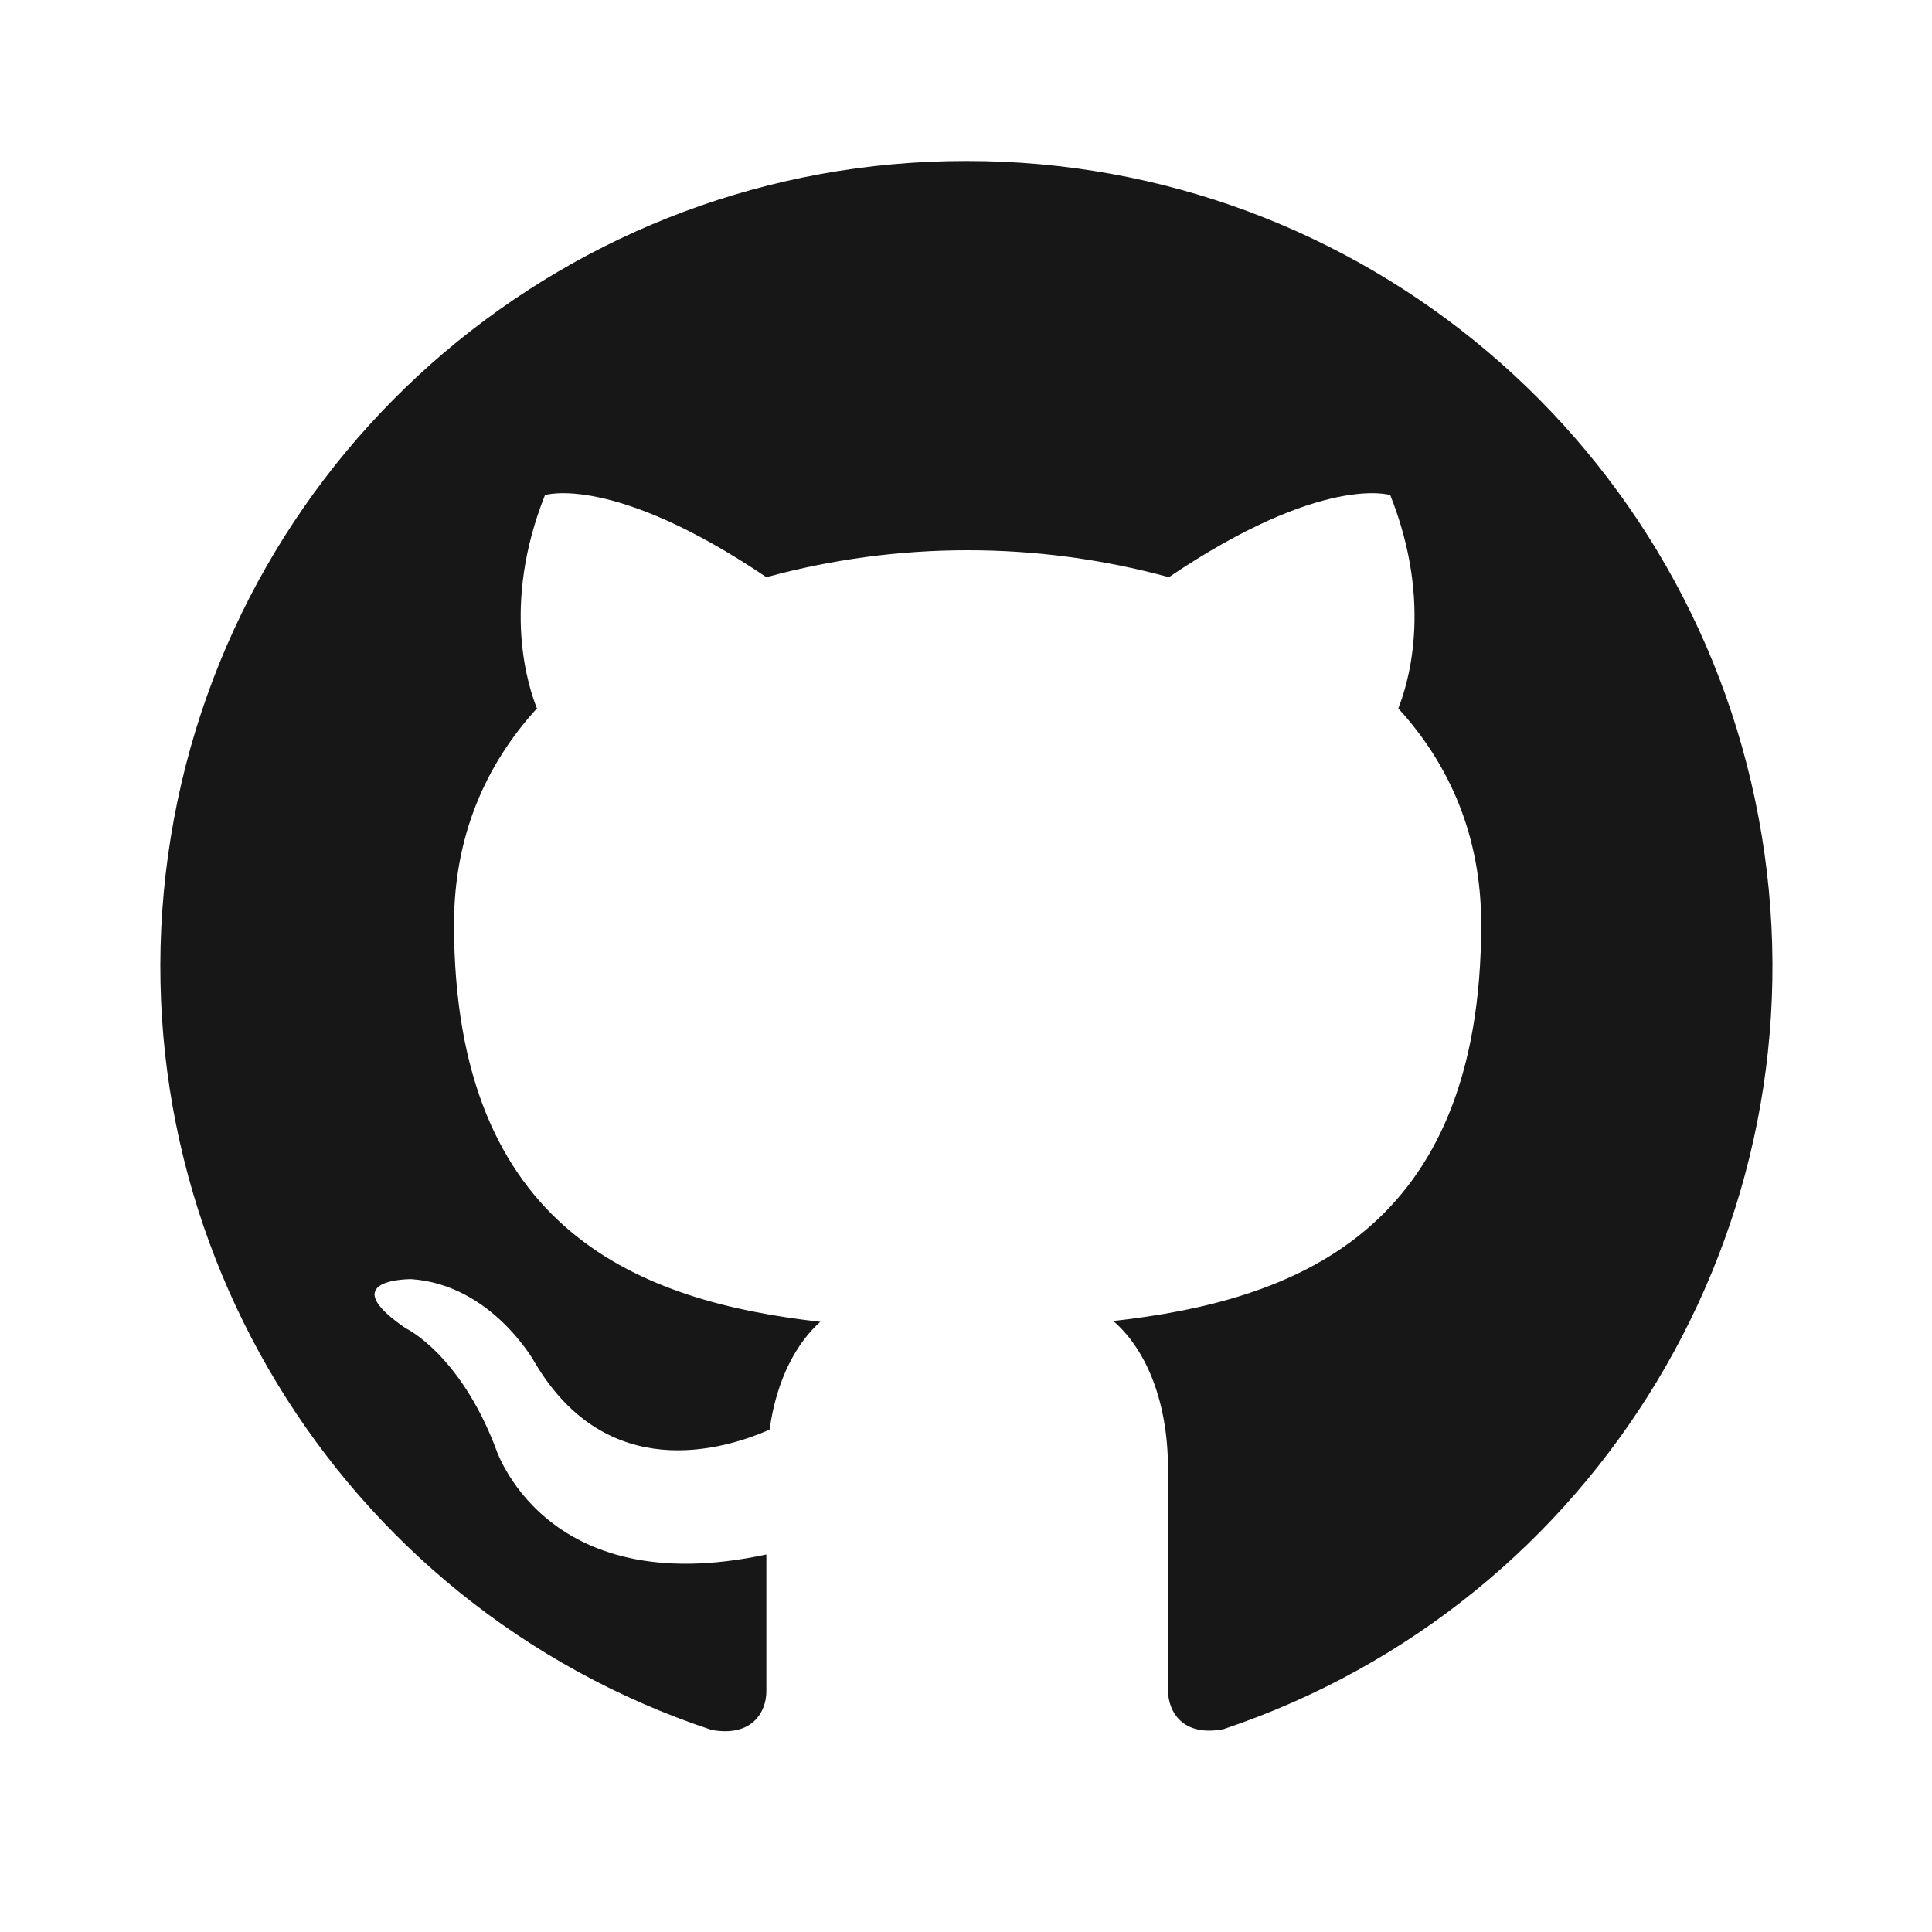
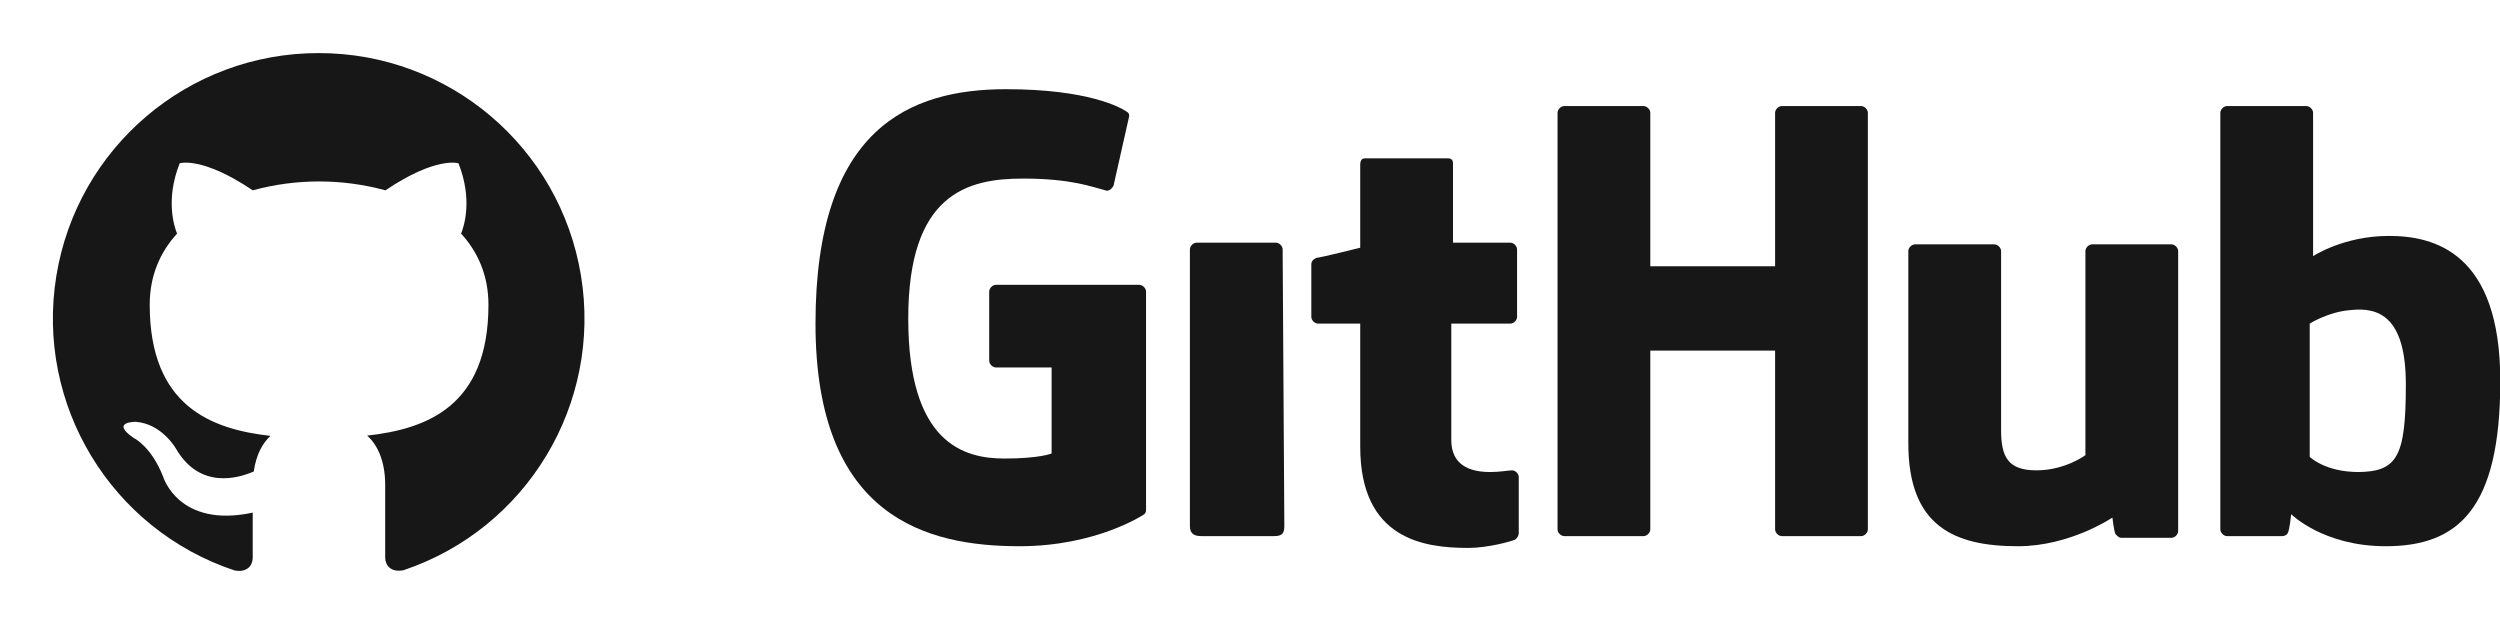
- <svg xmlns="http://www.w3.org/2000/svg" viewBox="0 0 24 24" fill="#171717" role="img" aria-label="GitHub">
-   <path d="M12 2a10 10 0 0 0-3.16 19.49c.5.09.68-.22.68-.48v-1.7c-2.78.6-3.37-1.34-3.37-1.34-.45-1.16-1.11-1.47-1.11-1.47-.91-.62.07-.61.07-.61 1 .07 1.53 1.03 1.53 1.03.9 1.53 2.35 1.09 2.92.84.09-.65.35-1.09.63-1.34-2.22-.25-4.55-1.11-4.55-4.94 0-1.09.39-1.98 1.03-2.68-.1-.25-.45-1.27.1-2.65 0 0 .84-.27 2.75 1.02a9.5 9.5 0 0 1 5 0c1.91-1.29 2.75-1.02 2.75-1.02.55 1.38.2 2.4.1 2.65.64.7 1.03 1.59 1.03 2.68 0 3.84-2.34 4.68-4.57 4.93.36.31.68.92.68 1.85v2.74c0 .26.18.58.69.48A10 10 0 0 0 12 2Z" />
+ <svg xmlns="http://www.w3.org/2000/svg" viewBox="0 0 392.4 100" role="img" aria-label="GitHub" fill="#171717">
+   <g transform="scale(4.16667)">
+     <path d="M12 2a10 10 0 0 0-3.16 19.49c.5.09.68-.22.68-.48v-1.7c-2.78.6-3.37-1.34-3.37-1.34-.45-1.16-1.11-1.47-1.11-1.47-.91-.62.07-.61.07-.61 1 .07 1.53 1.03 1.53 1.03.9 1.53 2.35 1.09 2.92.84.09-.65.35-1.09.63-1.34-2.22-.25-4.55-1.11-4.55-4.94 0-1.09.39-1.98 1.03-2.68-.1-.25-.45-1.27.1-2.65 0 0 .84-.27 2.75 1.02a9.5 9.5 0 0 1 5 0c1.91-1.29 2.75-1.02 2.75-1.02.55 1.38.2 2.4.1 2.65.64.7 1.03 1.59 1.03 2.68 0 3.84-2.34 4.68-4.57 4.93.36.31.68.92.68 1.85v2.74c0 .26.18.58.69.48A10 10 0 0 0 12 2Z" />
+   </g>
+   <g transform="translate(128.0 14.0) scale(0.26471) translate(-11 -9)">
+     <path d="m118 125c-2 0-4 2-4 4v41c0 2 2 4 4 4h33v51s-7 3-28 3c-24 0-57-9-57-83 0-74 35-83 68-83 29 0 41 5 49 7 2 1 5-2 5-4l9-40c0-1 0-2-2-3-3-2-22-13-71-13-57 0-113 23-113 139 0 115 66 132 121 132 46 0 74-19 74-19 1-1 1-2 1-3v-129c0-2-2-4-4-4" />
+     <path d="m635 23c0-2-2-4-4-4h-47c-2 0-4 2-4 4 0 0 0 91 0 91h-74v-91c0-2-2-4-4-4h-47c-2 0-4 2-4 4v247c0 2 2 4 4 4h47c2 0 4-2 4-4v-106h74l0 106c0 2 2 4 4 4h47c2 0 4-2 4-4v-247" />
+     <path d="m288 104c0-2-2-4-4-4h-47c-2 0-4 2-4 4v164c0 5 3 6 7 6h43c5 0 6-2 6-6" />
+     <path d="m768 101c-2 0-4 2-4 4v121s-12 9-29 9c-17 0-21-8-21-24v-106c0-2-2-4-4-4h-47c-2 0-4 2-4 4v114c0 49 27 61 65 61 31 0 56-17 56-17s1 9 2 10c1 1 2 2 3 2l30 0c2 0 4-2 4-4l0-166c0-2-2-4-4-4" />
+     <path d="m926 236c-20 0-29-9-29-9v-79s11-7 24-8c17-2 33 4 33 44 0 43-5 52-29 52zm-27-129v-84c0-2-2-4-4-4h-47c-2 0-4 2-4 4v247c0 2 2 4 4 4h33c1 0 3-1 3-2 1-1 2-11 2-11s19 19 56 19c43 0 68-22 68-98s-39-86-66-86c-27 0-45 12-45 12z" />
+     <path d="m389 100 0-47c0-2-1-3-3-3h-49c-2 0-3 1-3 4v49s-24 6-26 6c-2 1-3 2-3 4v31c0 2 2 4 4 4h25v73c0 55 38 60 64 60 12 0 26-4 28-5 1-1 2-2 2-4l0-33c0-2-2-4-4-4-2 0-7 1-13 1-17 0-23-8-23-19 0-11 0-69 0-69h35c2 0 4-2 4-4v-40c0-2-2-4-4-4" />
+   </g>
</svg>
